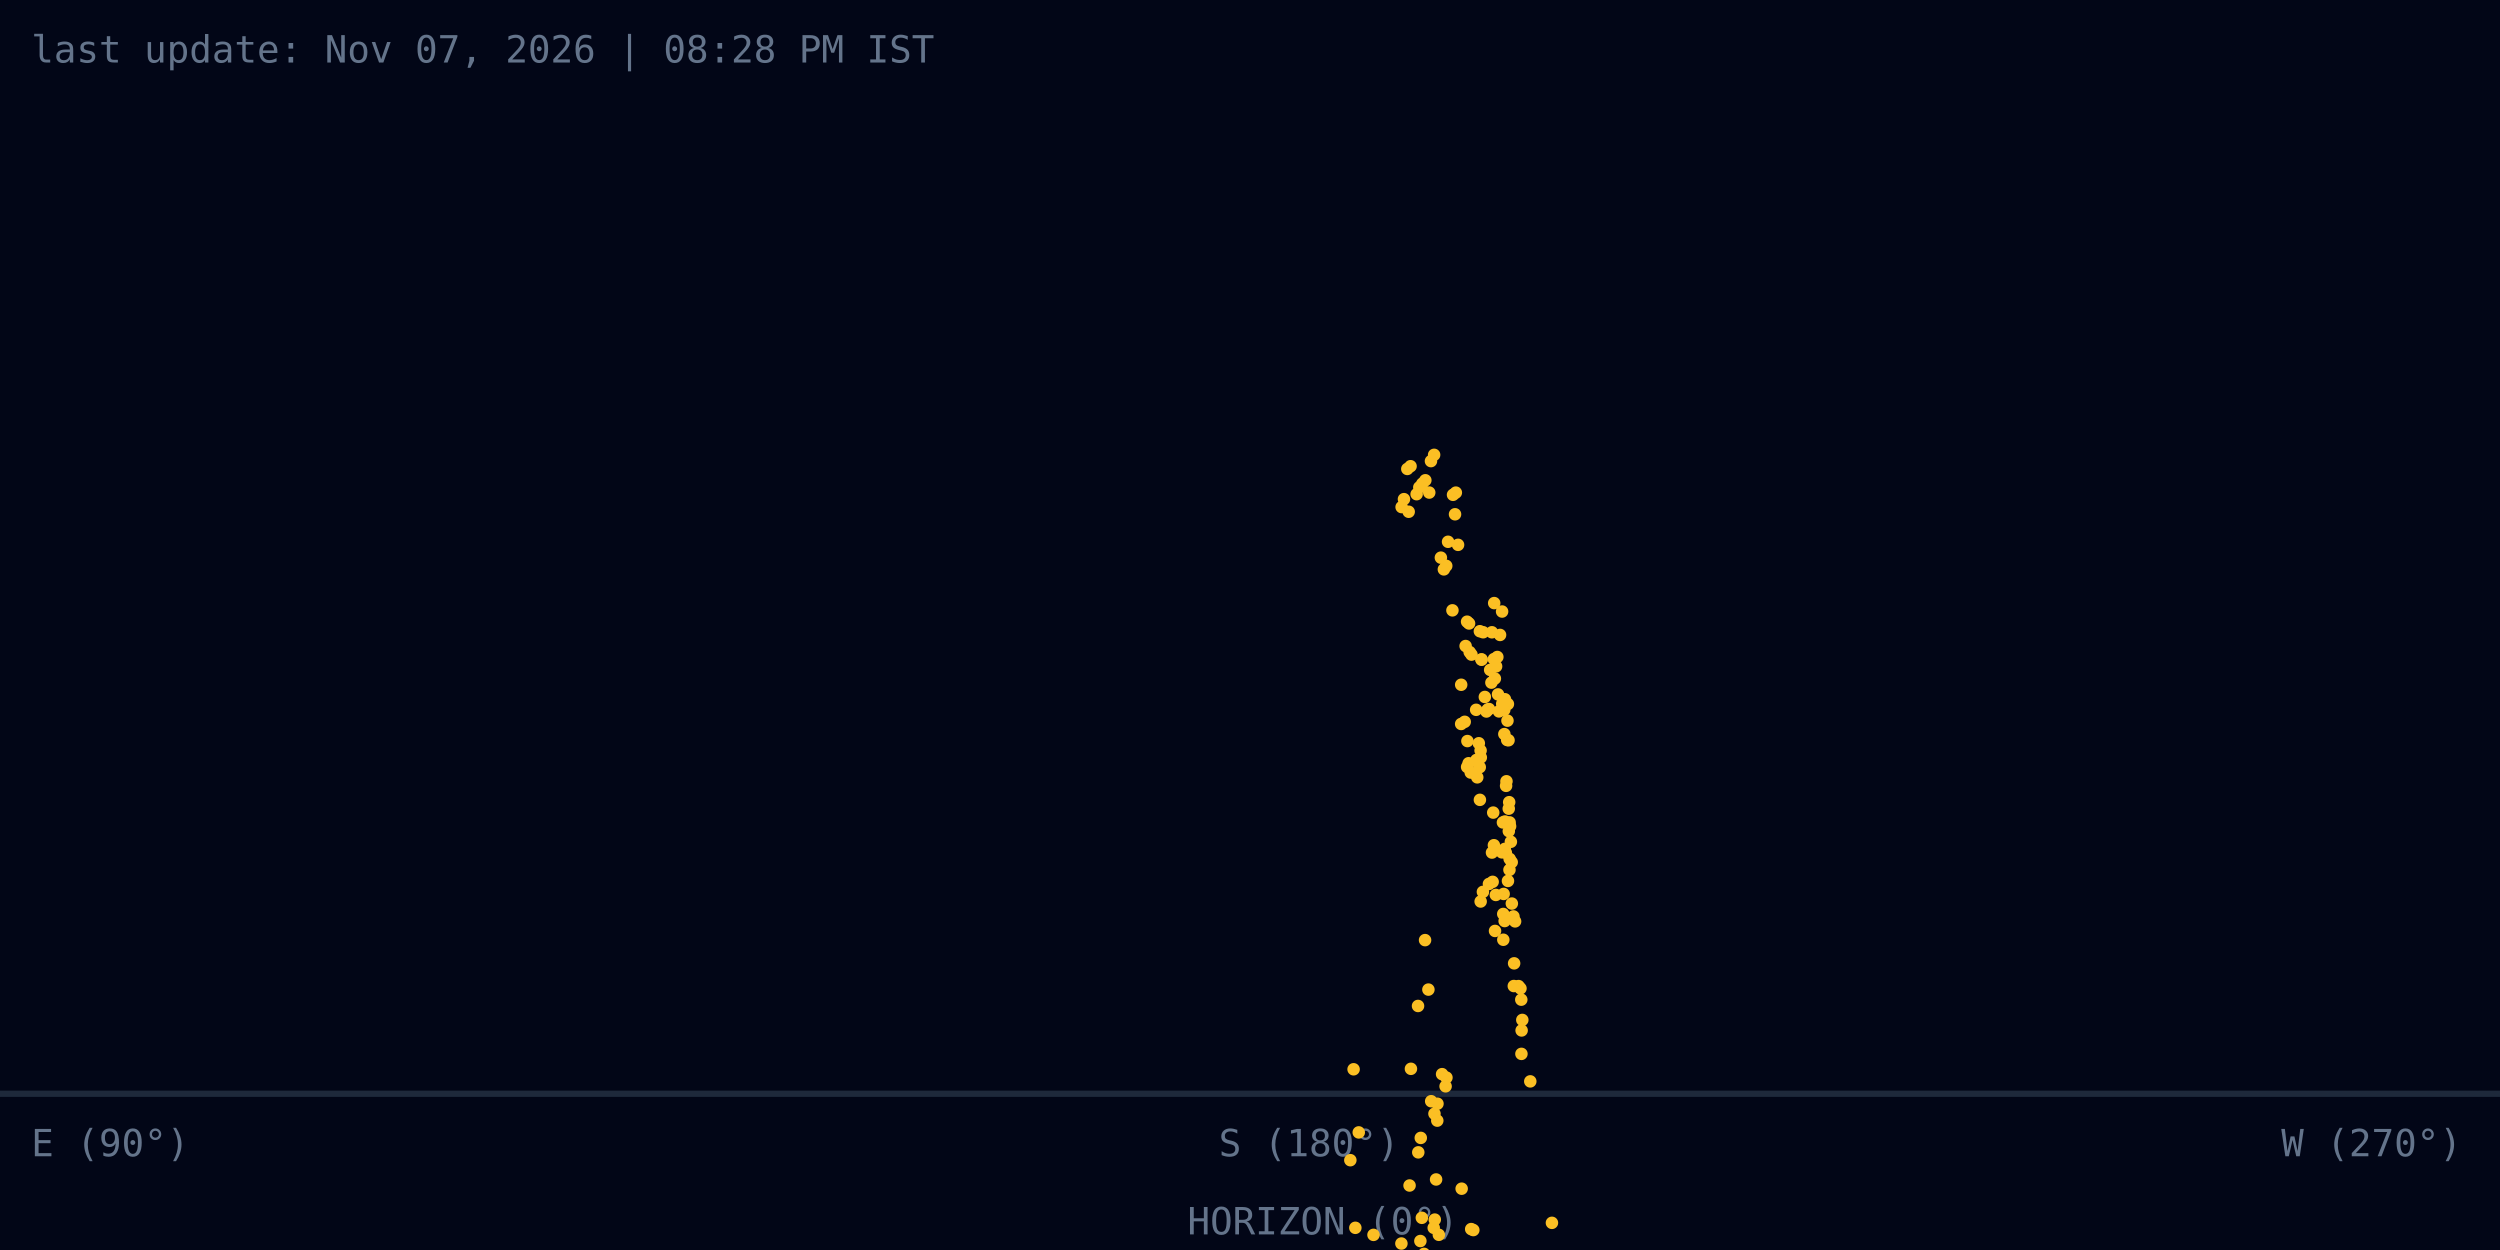
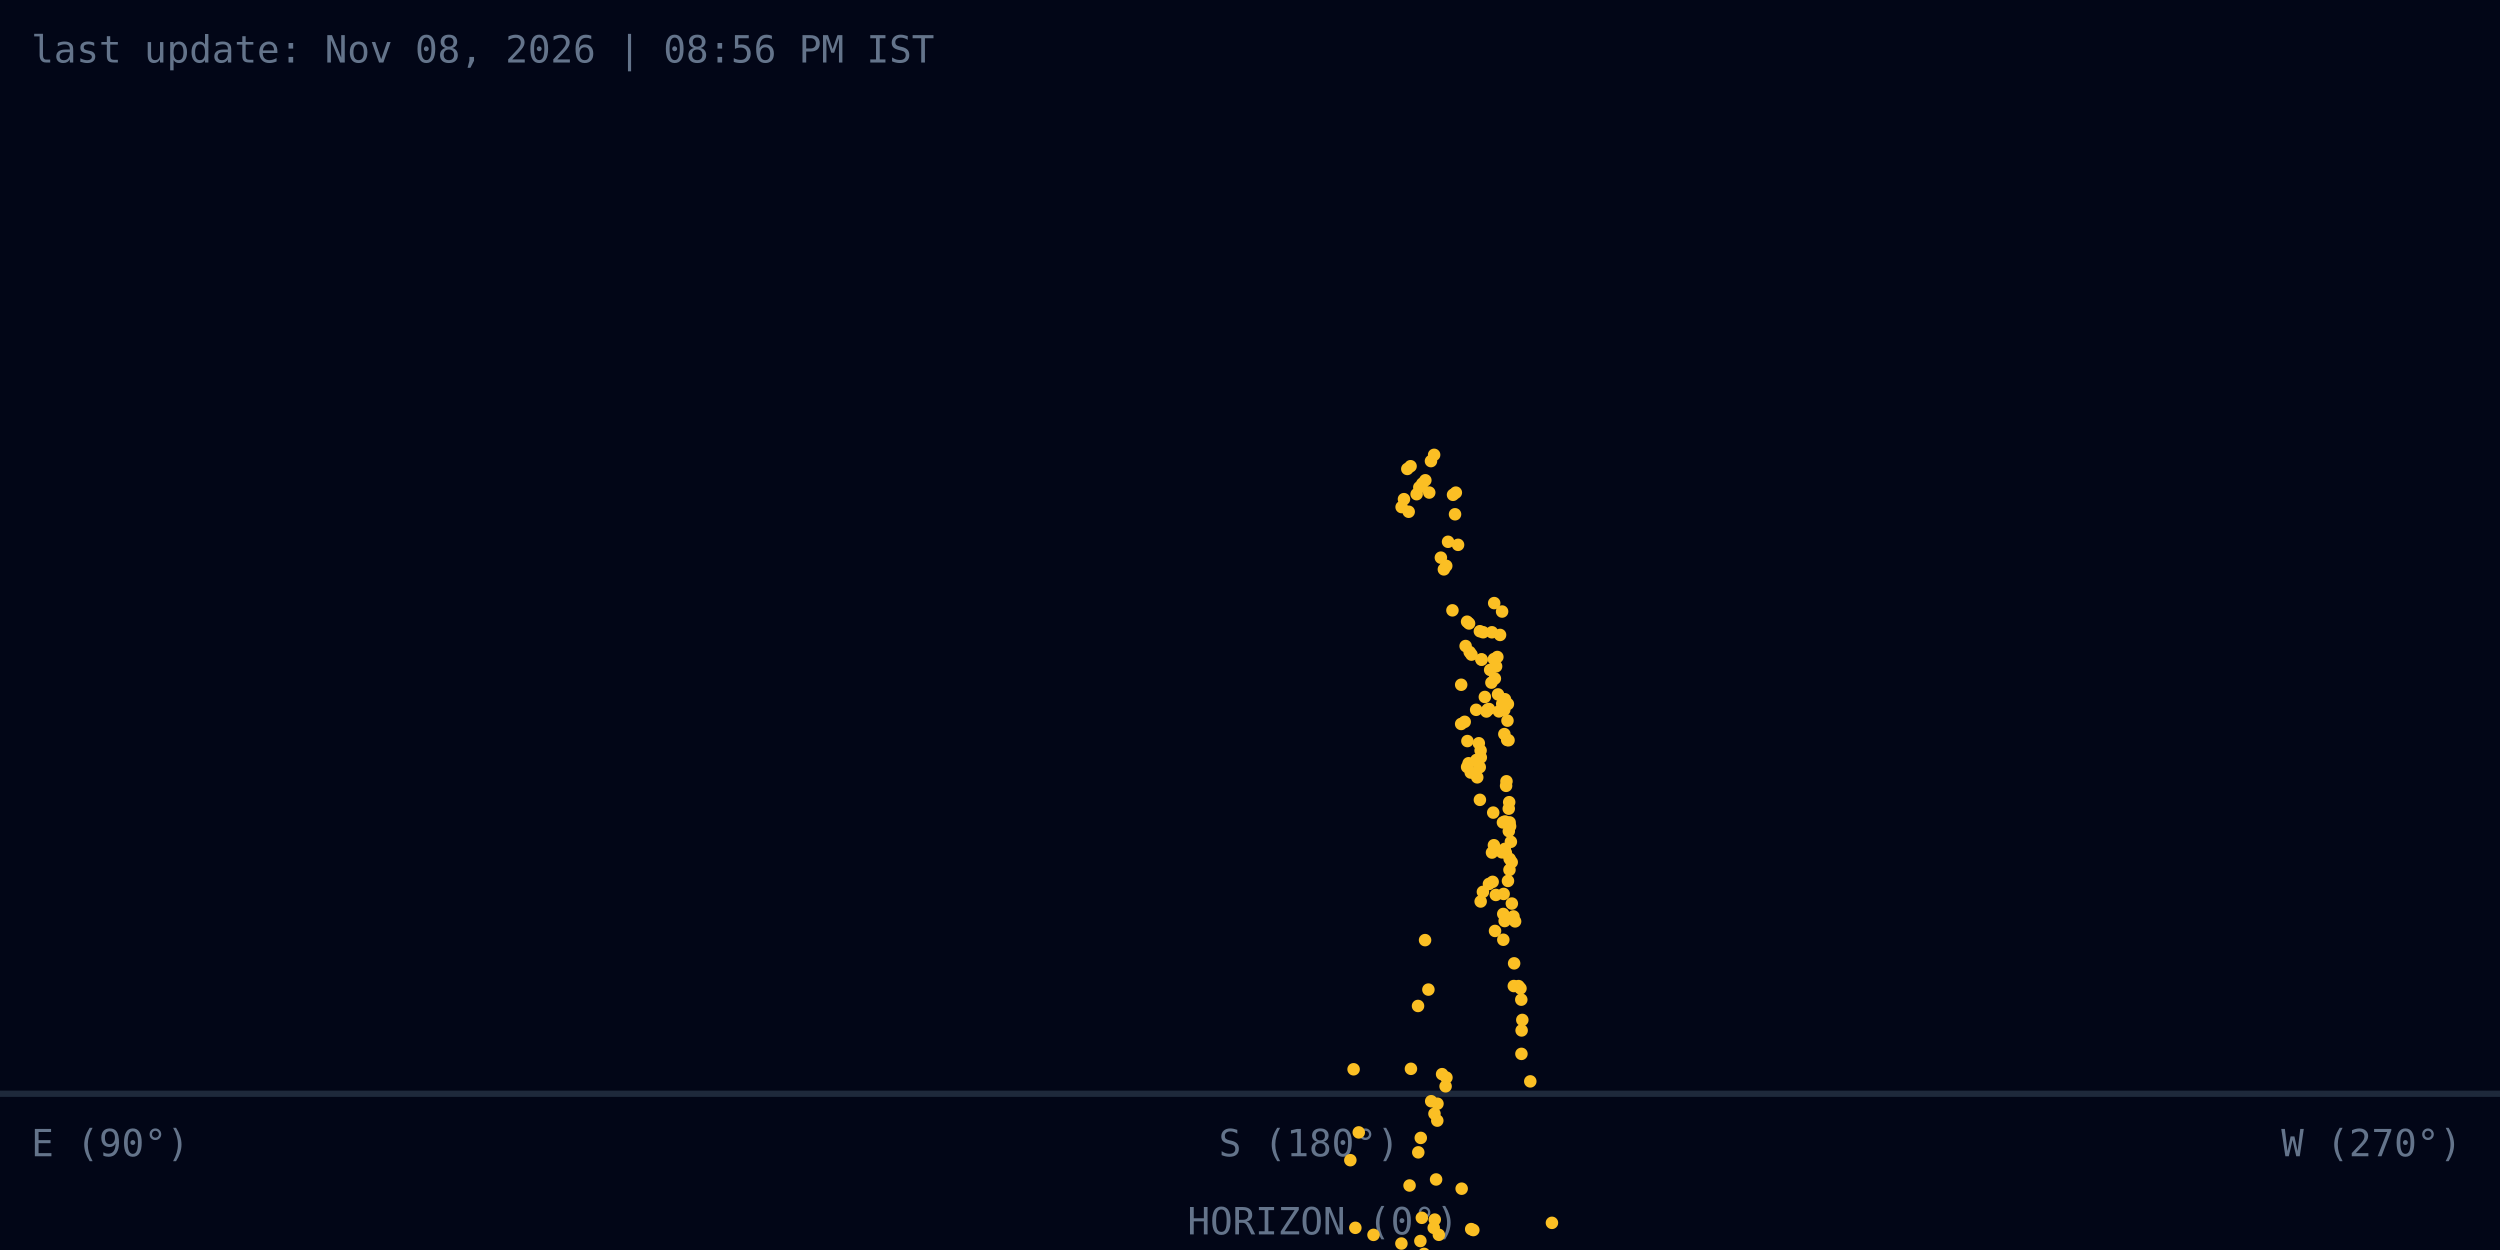
<svg xmlns="http://www.w3.org/2000/svg" width="800" height="400" viewBox="0 0 800 400">
  <rect width="800" height="400" fill="#020617" />
-   <text id="last-update" x="10" y="20" fill="#64748b" font-family="monospace">last update: Nov 07, 2026 | 08:28 PM IST</text>
+   <text id="last-update" x="10" y="20" fill="#64748b" font-family="monospace">last update: Nov 08, 2026 | 08:56 PM IST</text>
  <line x1="0" y1="350" x2="800" y2="350" stroke="#1e293b" stroke-width="2" />
  <text x="380" y="395" fill="#64748b" font-size="12" font-family="monospace">HORIZON (0°)</text>
  <text x="730" y="370" fill="#64748b" font-size="12" font-family="monospace">W (270°)</text>
  <text x="390" y="370" fill="#64748b" font-size="12" font-family="monospace">S (180°)</text>
  <text x="10" y="370" fill="#64748b" font-size="12" font-family="monospace">E (90°)</text>
  <g id="analemma-points">
    <circle cx=" 465.61" cy=" 164.57" r="2" fill="#fbbf24">
 </circle>
    <circle cx=" 467.57" cy=" 231.67" r="2" fill="#fbbf24">
 </circle>
    <circle cx=" 467.58" cy=" 219.12" r="2" fill="#fbbf24">
 </circle>
    <circle cx=" 468.71" cy=" 230.98" r="2" fill="#fbbf24">
 </circle>
    <circle cx=" 469.57" cy=" 237.14" r="2" fill="#fbbf24">
 </circle>
    <circle cx=" 469.00" cy=" 206.73" r="2" fill="#fbbf24">
 </circle>
    <circle cx=" 469.47" cy=" 198.94" r="2" fill="#fbbf24">
 </circle>
    <circle cx=" 470.10" cy=" 199.51" r="2" fill="#fbbf24">
 </circle>
    <circle cx=" 474.53" cy=" 285.41" r="2" fill="#fbbf24">
 </circle>
    <circle cx=" 472.47" cy=" 243.18" r="2" fill="#fbbf24">
 </circle>
    <circle cx=" 473.57" cy=" 255.95" r="2" fill="#fbbf24">
 </circle>
    <circle cx=" 473.22" cy=" 237.84" r="2" fill="#fbbf24">
 </circle>
    <circle cx=" 473.79" cy=" 240.17" r="2" fill="#fbbf24">
 </circle>
    <circle cx=" 473.56" cy=" 201.99" r="2" fill="#fbbf24">
 </circle>
    <circle cx=" 474.09" cy=" 210.99" r="2" fill="#fbbf24">
 </circle>
    <circle cx=" 478.41" cy=" 297.90" r="2" fill="#fbbf24">
 </circle>
    <circle cx=" 477.65" cy=" 282.19" r="2" fill="#fbbf24">
 </circle>
    <circle cx=" 477.44" cy=" 272.82" r="2" fill="#fbbf24">
 </circle>
    <circle cx=" 478.67" cy=" 286.38" r="2" fill="#fbbf24">
 </circle>
    <circle cx=" 478.05" cy=" 270.47" r="2" fill="#fbbf24">
 </circle>
    <circle cx=" 476.85" cy=" 214.37" r="2" fill="#fbbf24">
 </circle>
    <circle cx=" 477.25" cy=" 218.44" r="2" fill="#fbbf24">
 </circle>
    <circle cx=" 481.06" cy=" 300.72" r="2" fill="#fbbf24">
 </circle>
    <circle cx=" 481.04" cy=" 292.47" r="2" fill="#fbbf24">
 </circle>
    <circle cx=" 481.49" cy=" 294.73" r="2" fill="#fbbf24">
 </circle>
    <circle cx=" 481.17" cy=" 286.06" r="2" fill="#fbbf24">
 </circle>
    <circle cx=" 479.37" cy=" 222.21" r="2" fill="#fbbf24">
 </circle>
    <circle cx=" 479.67" cy=" 227.65" r="2" fill="#fbbf24">
 </circle>
    <circle cx=" 498.29" cy=" 411.31" r="2" fill="#fbbf24">
 </circle>
    <circle cx=" 498.34" cy=" 411.53" r="2" fill="#fbbf24">
 </circle>
    <circle cx=" 484.42" cy=" 315.53" r="2" fill="#fbbf24">
 </circle>
    <circle cx=" 486.86" cy=" 337.24" r="2" fill="#fbbf24">
 </circle>
    <circle cx=" 481.87" cy=" 272.88" r="2" fill="#fbbf24">
 </circle>
    <circle cx=" 482.55" cy=" 281.90" r="2" fill="#fbbf24">
 </circle>
    <circle cx=" 481.19" cy=" 226.61" r="2" fill="#fbbf24">
 </circle>
    <circle cx=" 481.39" cy=" 234.91" r="2" fill="#fbbf24">
 </circle>
    <circle cx=" 486.92" cy=" 329.74" r="2" fill="#fbbf24">
 </circle>
    <circle cx=" 483.03" cy=" 278.36" r="2" fill="#fbbf24">
 </circle>
    <circle cx=" 483.79" cy=" 289.14" r="2" fill="#fbbf24">
 </circle>
    <circle cx=" 485.93" cy=" 315.55" r="2" fill="#fbbf24">
 </circle>
    <circle cx=" 484.30" cy=" 293.26" r="2" fill="#fbbf24">
 </circle>
    <circle cx=" 482.30" cy=" 236.80" r="2" fill="#fbbf24">
 </circle>
    <circle cx=" 482.80" cy=" 258.78" r="2" fill="#fbbf24">
 </circle>
    <circle cx=" 501.22" cy=" 413.90" r="2" fill="#fbbf24">
 </circle>
    <circle cx=" 489.69" cy=" 346.04" r="2" fill="#fbbf24">
 </circle>
    <circle cx=" 486.81" cy=" 319.89" r="2" fill="#fbbf24">
 </circle>
    <circle cx=" 484.83" cy=" 294.84" r="2" fill="#fbbf24">
 </circle>
    <circle cx=" 486.55" cy=" 316.29" r="2" fill="#fbbf24">
 </circle>
    <circle cx=" 482.73" cy=" 236.88" r="2" fill="#fbbf24">
 </circle>
    <circle cx=" 483.48" cy=" 269.37" r="2" fill="#fbbf24">
 </circle>
    <circle cx=" 496.62" cy=" 391.31" r="2" fill="#fbbf24">
 </circle>
    <circle cx=" 483.75" cy=" 275.90" r="2" fill="#fbbf24">
 </circle>
    <circle cx=" 483.23" cy=" 264.40" r="2" fill="#fbbf24">
 </circle>
    <circle cx=" 482.94" cy=" 256.70" r="2" fill="#fbbf24">
 </circle>
    <circle cx=" 483.08" cy=" 263.17" r="2" fill="#fbbf24">
 </circle>
    <circle cx=" 482.53" cy=" 225.29" r="2" fill="#fbbf24">
 </circle>
    <circle cx=" 482.39" cy=" 230.61" r="2" fill="#fbbf24">
 </circle>
    <circle cx=" 487.14" cy=" 326.38" r="2" fill="#fbbf24">
 </circle>
    <circle cx=" 482.82" cy=" 265.96" r="2" fill="#fbbf24">
 </circle>
    <circle cx=" 483.09" cy=" 274.84" r="2" fill="#fbbf24">
 </circle>
    <circle cx=" 482.07" cy=" 250.01" r="2" fill="#fbbf24">
 </circle>
    <circle cx=" 481.95" cy=" 251.47" r="2" fill="#fbbf24">
 </circle>
    <circle cx=" 481.58" cy=" 223.76" r="2" fill="#fbbf24">
 </circle>
    <circle cx=" 481.36" cy=" 227.15" r="2" fill="#fbbf24">
 </circle>
    <circle cx=" 484.52" cy=" 308.27" r="2" fill="#fbbf24">
 </circle>
    <circle cx=" 481.59" cy=" 262.88" r="2" fill="#fbbf24">
 </circle>
    <circle cx=" 480.71" cy=" 225.23" r="2" fill="#fbbf24">
 </circle>
    <circle cx=" 481.54" cy=" 271.65" r="2" fill="#fbbf24">
 </circle>
    <circle cx=" 480.94" cy=" 263.18" r="2" fill="#fbbf24">
 </circle>
    <circle cx=" 480.67" cy=" 195.69" r="2" fill="#fbbf24">
 </circle>
    <circle cx=" 480.02" cy=" 203.18" r="2" fill="#fbbf24">
 </circle>
    <circle cx=" 480.62" cy=" 272.75" r="2" fill="#fbbf24">
 </circle>
    <circle cx=" 479.15" cy=" 210.24" r="2" fill="#fbbf24">
 </circle>
    <circle cx=" 478.75" cy=" 213.23" r="2" fill="#fbbf24">
 </circle>
    <circle cx=" 478.36" cy=" 217.14" r="2" fill="#fbbf24">
 </circle>
    <circle cx=" 478.05" cy=" 210.91" r="2" fill="#fbbf24">
 </circle>
    <circle cx=" 478.14" cy=" 192.99" r="2" fill="#fbbf24">
 </circle>
    <circle cx=" 477.41" cy=" 202.33" r="2" fill="#fbbf24">
 </circle>
    <circle cx=" 477.83" cy=" 260.03" r="2" fill="#fbbf24">
 </circle>
    <circle cx=" 476.48" cy=" 226.89" r="2" fill="#fbbf24">
 </circle>
    <circle cx=" 476.07" cy=" 227.06" r="2" fill="#fbbf24">
 </circle>
    <circle cx=" 475.66" cy=" 227.68" r="2" fill="#fbbf24">
 </circle>
    <circle cx=" 475.15" cy=" 223.03" r="2" fill="#fbbf24">
 </circle>
    <circle cx=" 474.61" cy=" 202.32" r="2" fill="#fbbf24">
 </circle>
    <circle cx=" 474.09" cy=" 211.11" r="2" fill="#fbbf24">
 </circle>
    <circle cx=" 476.46" cy=" 282.87" r="2" fill="#fbbf24">
 </circle>
    <circle cx=" 473.86" cy=" 242.39" r="2" fill="#fbbf24">
 </circle>
    <circle cx=" 473.52" cy=" 245.50" r="2" fill="#fbbf24">
 </circle>
    <circle cx=" 472.37" cy=" 227.14" r="2" fill="#fbbf24">
 </circle>
    <circle cx=" 472.72" cy=" 248.75" r="2" fill="#fbbf24">
 </circle>
    <circle cx=" 470.88" cy=" 209.48" r="2" fill="#fbbf24">
 </circle>
    <circle cx=" 470.29" cy=" 208.66" r="2" fill="#fbbf24">
 </circle>
    <circle cx=" 473.81" cy=" 288.48" r="2" fill="#fbbf24">
 </circle>
    <circle cx=" 470.64" cy=" 247.22" r="2" fill="#fbbf24">
 </circle>
    <circle cx=" 469.96" cy=" 244.24" r="2" fill="#fbbf24">
 </circle>
    <circle cx=" 469.48" cy=" 245.43" r="2" fill="#fbbf24">
 </circle>
    <circle cx=" 466.58" cy=" 174.35" r="2" fill="#fbbf24">
 </circle>
    <circle cx=" 465.87" cy=" 157.64" r="2" fill="#fbbf24">
 </circle>
    <circle cx=" 464.97" cy=" 158.34" r="2" fill="#fbbf24">
 </circle>
    <circle cx=" 464.78" cy=" 195.31" r="2" fill="#fbbf24">
 </circle>
    <circle cx=" 463.38" cy=" 173.37" r="2" fill="#fbbf24">
 </circle>
    <circle cx=" 462.80" cy=" 181.08" r="2" fill="#fbbf24">
 </circle>
    <circle cx=" 462.04" cy=" 182.20" r="2" fill="#fbbf24">
 </circle>
    <circle cx=" 461.08" cy=" 178.45" r="2" fill="#fbbf24">
 </circle>
    <circle cx=" 458.92" cy=" 145.55" r="2" fill="#fbbf24">
 </circle>
    <circle cx=" 457.91" cy=" 147.55" r="2" fill="#fbbf24">
 </circle>
    <circle cx=" 457.36" cy=" 157.62" r="2" fill="#fbbf24">
 </circle>
    <circle cx=" 456.11" cy=" 153.69" r="2" fill="#fbbf24">
 </circle>
    <circle cx=" 455.13" cy=" 154.77" r="2" fill="#fbbf24">
 </circle>
    <circle cx=" 454.18" cy=" 155.94" r="2" fill="#fbbf24">
 </circle>
    <circle cx=" 453.32" cy=" 158.14" r="2" fill="#fbbf24">
 </circle>
    <circle cx=" 451.38" cy=" 149.19" r="2" fill="#fbbf24">
 </circle>
    <circle cx=" 450.34" cy=" 150.06" r="2" fill="#fbbf24">
 </circle>
    <circle cx=" 450.78" cy=" 163.76" r="2" fill="#fbbf24">
 </circle>
    <circle cx=" 449.27" cy=" 159.73" r="2" fill="#fbbf24">
 </circle>
    <circle cx=" 448.52" cy=" 162.26" r="2" fill="#fbbf24">
 </circle>
    <circle cx=" 20.26" cy=" 571.97" r="2" fill="#fbbf24">
 </circle>
    <circle cx=" 74.33" cy=" 546.37" r="2" fill="#fbbf24">
 </circle>
    <circle cx=" 471.46" cy=" 393.62" r="2" fill="#fbbf24">
 </circle>
    <circle cx=" 470.78" cy=" 393.31" r="2" fill="#fbbf24">
 </circle>
    <circle cx=" 495.37" cy=" 503.27" r="2" fill="#fbbf24">
 </circle>
    <circle cx=" 467.73" cy=" 380.38" r="2" fill="#fbbf24">
 </circle>
    <circle cx=" 462.86" cy=" 344.83" r="2" fill="#fbbf24">
 </circle>
    <circle cx=" 462.59" cy=" 347.62" r="2" fill="#fbbf24">
 </circle>
    <circle cx=" 461.47" cy=" 343.73" r="2" fill="#fbbf24">
 </circle>
    <circle cx=" 456.02" cy=" 300.84" r="2" fill="#fbbf24">
 </circle>
    <circle cx=" 457.09" cy=" 316.67" r="2" fill="#fbbf24">
 </circle>
    <circle cx=" 469.47" cy=" 420.03" r="2" fill="#fbbf24">
 </circle>
    <circle cx=" 459.99" cy=" 353.19" r="2" fill="#fbbf24">
 </circle>
    <circle cx=" 459.93" cy=" 358.60" r="2" fill="#fbbf24">
 </circle>
    <circle cx=" 459.03" cy=" 356.39" r="2" fill="#fbbf24">
 </circle>
    <circle cx=" 457.98" cy=" 352.39" r="2" fill="#fbbf24">
 </circle>
    <circle cx=" 453.77" cy=" 321.91" r="2" fill="#fbbf24">
 </circle>
    <circle cx=" 459.55" cy=" 377.43" r="2" fill="#fbbf24">
 </circle>
    <circle cx=" 471.53" cy=" 461.85" r="2" fill="#fbbf24">
 </circle>
    <circle cx=" 460.43" cy=" 395.14" r="2" fill="#fbbf24">
 </circle>
    <circle cx=" 459.13" cy=" 390.27" r="2" fill="#fbbf24">
 </circle>
    <circle cx=" 458.79" cy=" 392.90" r="2" fill="#fbbf24">
 </circle>
    <circle cx=" 454.65" cy=" 364.13" r="2" fill="#fbbf24">
 </circle>
    <circle cx=" 451.50" cy=" 342.02" r="2" fill="#fbbf24">
 </circle>
    <circle cx=" 453.85" cy=" 368.75" r="2" fill="#fbbf24">
 </circle>
    <circle cx=" 467.51" cy=" 471.07" r="2" fill="#fbbf24">
 </circle>
    <circle cx=" 454.99" cy=" 389.70" r="2" fill="#fbbf24">
 </circle>
    <circle cx=" 455.71" cy=" 401.24" r="2" fill="#fbbf24">
 </circle>
    <circle cx=" 454.52" cy=" 397.13" r="2" fill="#fbbf24">
 </circle>
    <circle cx=" 455.98" cy=" 414.56" r="2" fill="#fbbf24">
 </circle>
    <circle cx=" 451.06" cy=" 379.36" r="2" fill="#fbbf24">
 </circle>
    <circle cx=" 455.70" cy=" 423.59" r="2" fill="#fbbf24">
 </circle>
    <circle cx=" 482.79" cy=" 553.38" r="2" fill="#fbbf24">
 </circle>
    <circle cx=" 459.54" cy=" 468.02" r="2" fill="#fbbf24">
 </circle>
    <circle cx=" 462.80" cy=" 493.17" r="2" fill="#fbbf24">
 </circle>
    <circle cx=" 456.72" cy=" 459.61" r="2" fill="#fbbf24">
 </circle>
    <circle cx=" 448.45" cy=" 397.93" r="2" fill="#fbbf24">
 </circle>
    <circle cx=" 451.44" cy=" 429.90" r="2" fill="#fbbf24">
 </circle>
    <circle cx=" 483.33" cy=" 577.31" r="2" fill="#fbbf24">
 </circle>
    <circle cx=" 457.19" cy=" 485.98" r="2" fill="#fbbf24">
 </circle>
    <circle cx=" 458.77" cy=" 501.95" r="2" fill="#fbbf24">
 </circle>
    <circle cx=" 458.66" cy=" 507.06" r="2" fill="#fbbf24">
 </circle>
    <circle cx=" 455.29" cy=" 490.82" r="2" fill="#fbbf24">
 </circle>
    <circle cx=" 449.40" cy=" 450.08" r="2" fill="#fbbf24">
 </circle>
    <circle cx=" 451.11" cy=" 471.34" r="2" fill="#fbbf24">
 </circle>
    <circle cx=" 507.92" cy=" 618.72" r="2" fill="#fbbf24">
 </circle>
    <circle cx=" 457.53" cy=" 530.58" r="2" fill="#fbbf24">
 </circle>
    <circle cx=" 443.32" cy=" 419.49" r="2" fill="#fbbf24">
 </circle>
    <circle cx=" 441.09" cy=" 404.11" r="2" fill="#fbbf24">
 </circle>
    <circle cx=" 439.52" cy=" 395.16" r="2" fill="#fbbf24">
 </circle>
    <circle cx=" 433.15" cy=" 342.17" r="2" fill="#fbbf24">
 </circle>
    <circle cx=" 434.80" cy=" 362.37" r="2" fill="#fbbf24">
 </circle>
    <circle cx=" 449.04" cy=" 512.18" r="2" fill="#fbbf24">
 </circle>
    <circle cx=" 438.74" cy=" 413.08" r="2" fill="#fbbf24">
 </circle>
    <circle cx=" 439.37" cy=" 426.64" r="2" fill="#fbbf24">
 </circle>
    <circle cx=" 438.60" cy=" 425.35" r="2" fill="#fbbf24">
 </circle>
    <circle cx=" 436.66" cy=" 411.17" r="2" fill="#fbbf24">
 </circle>
    <circle cx=" 432.11" cy=" 371.26" r="2" fill="#fbbf24">
 </circle>
    <circle cx=" 433.71" cy=" 392.90" r="2" fill="#fbbf24">
 </circle>
    <circle cx=" 441.39" cy=" 492.84" r="2" fill="#fbbf24">
 </circle>
    <circle cx=" 438.62" cy=" 465.26" r="2" fill="#fbbf24">
 </circle>
    <circle cx=" 439.66" cy=" 489.97" r="2" fill="#fbbf24">
 </circle>
    <circle cx=" 439.18" cy=" 494.15" r="2" fill="#fbbf24">
 </circle>
    <circle cx=" 437.86" cy=" 484.86" r="2" fill="#fbbf24">
 </circle>
    <circle cx=" 435.61" cy=" 460.36" r="2" fill="#fbbf24">
 </circle>
    <circle cx=" 436.98" cy=" 494.93" r="2" fill="#fbbf24">
 </circle>
    <circle cx=" 244.95" cy=" 642.55" r="2" fill="#fbbf24">
 </circle>
    <circle cx=" 436.88" cy=" 545.23" r="2" fill="#fbbf24">
 </circle>
    <circle cx=" 435.87" cy=" 548.03" r="2" fill="#fbbf24">
 </circle>
    <circle cx=" 434.67" cy=" 555.81" r="2" fill="#fbbf24">
 </circle>
    <circle cx=" 434.11" cy=" 529.21" r="2" fill="#fbbf24">
 </circle>
    <circle cx=" 432.10" cy=" 477.20" r="2" fill="#fbbf24">
 </circle>
+     <circle cx=" 432.21" cy=" 499.93" r="2" fill="#fbbf24">
+  </circle>
  </g>
</svg>
